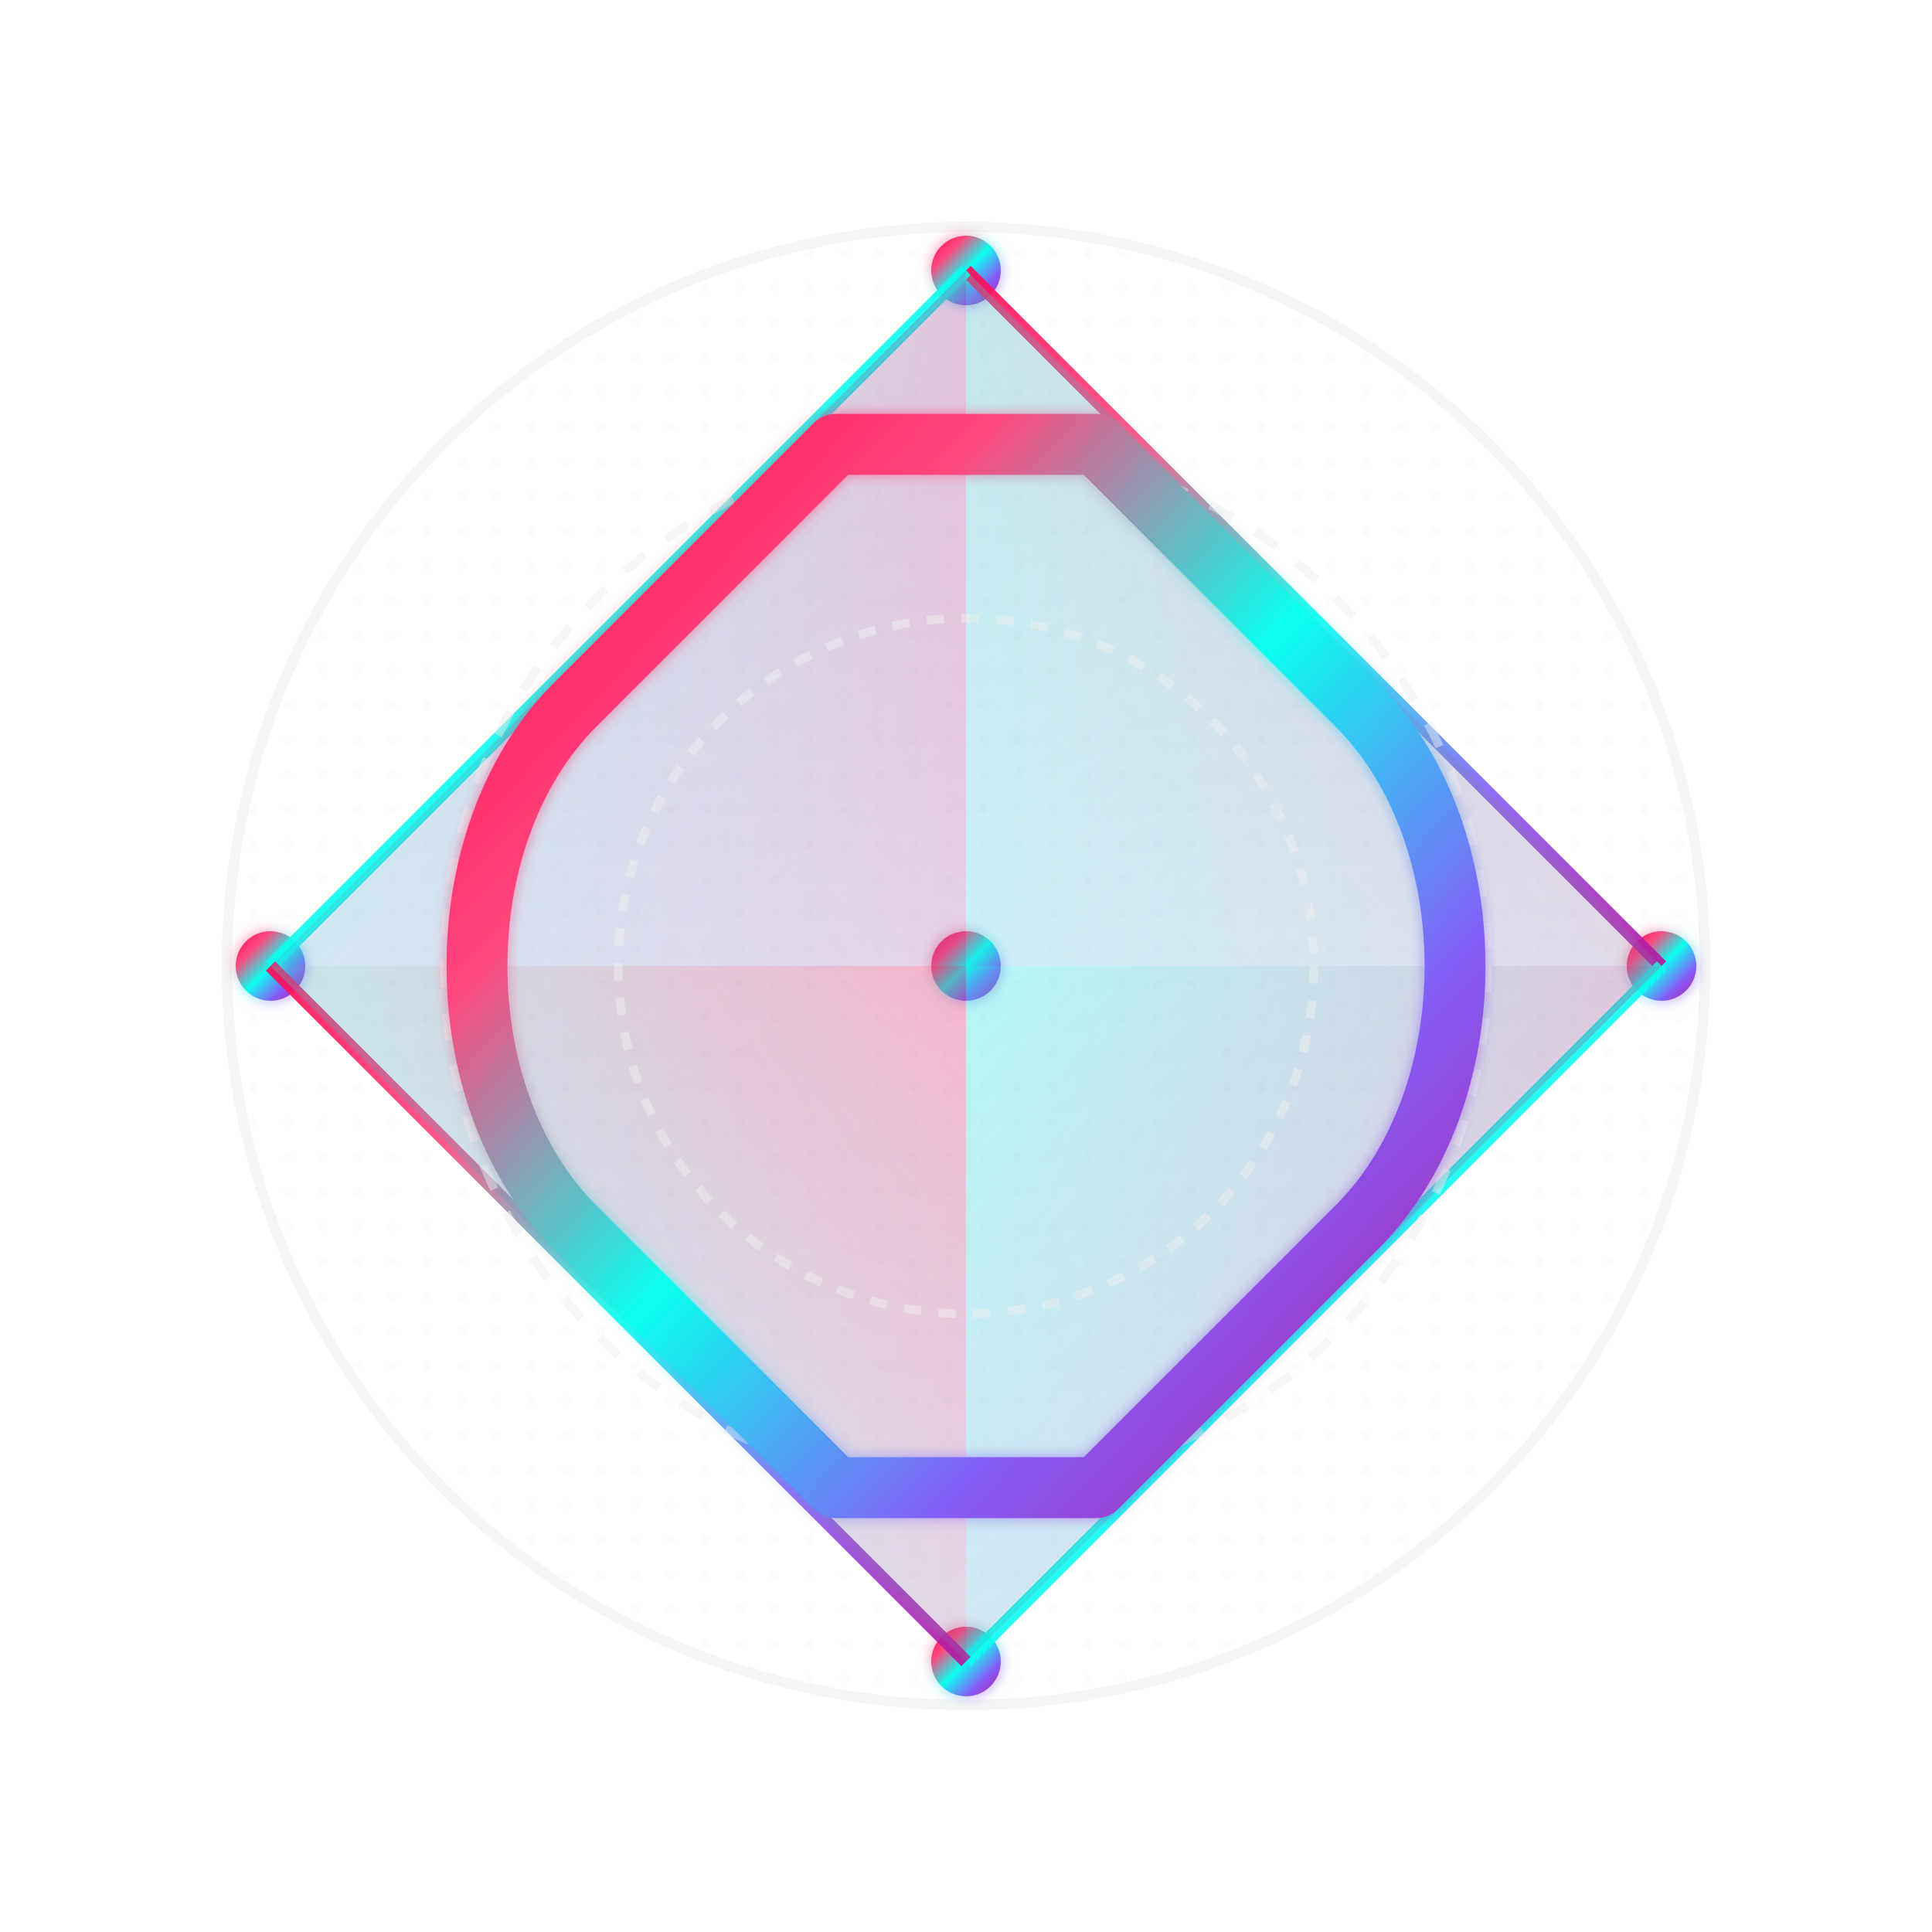
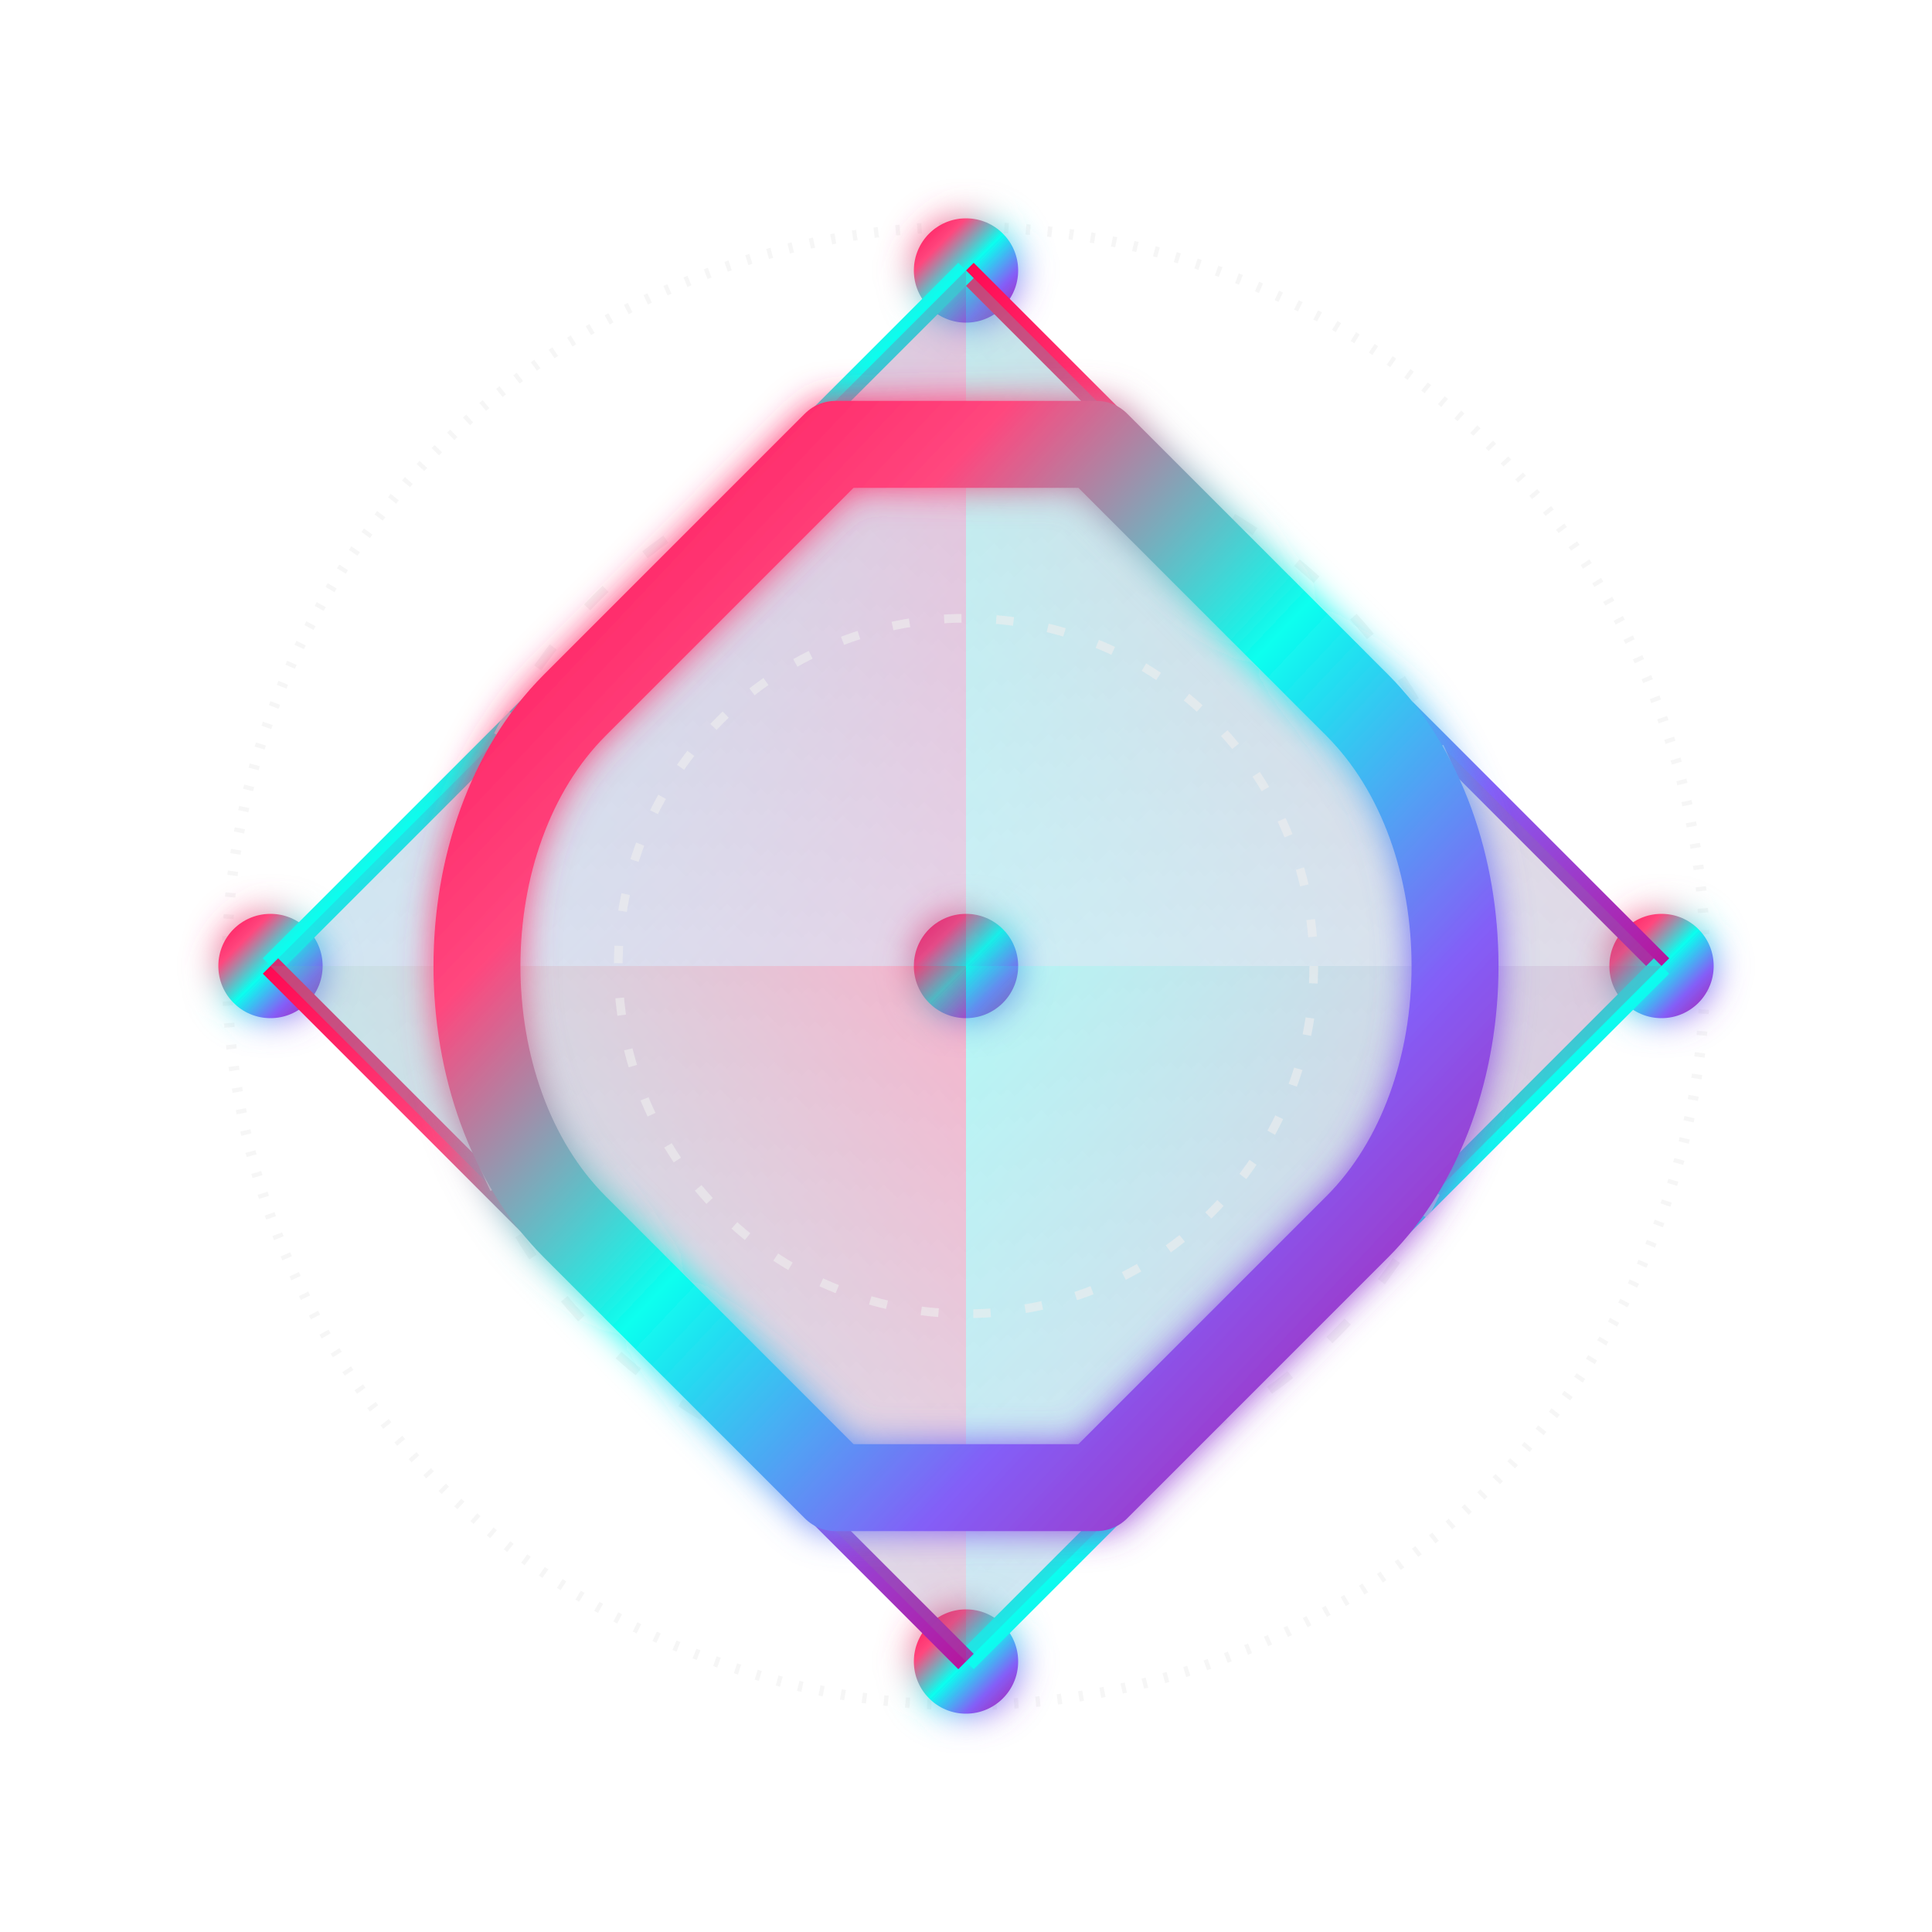
<svg xmlns="http://www.w3.org/2000/svg" viewBox="0 0 400 400" width="400" height="400">
  <defs>
    <linearGradient id="vibrantGradient" x1="0%" y1="0%" x2="100%" y2="100%">
      <stop offset="0%" style="stop-color:#FF0A54" />
      <stop offset="25%" style="stop-color:#FF477E" />
      <stop offset="50%" style="stop-color:#0AFFEF" />
      <stop offset="75%" style="stop-color:#845EF7" />
      <stop offset="100%" style="stop-color:#B5179E" />
    </linearGradient>
-     <filter id="ultraSharpGlow" x="-30%" y="-30%" width="160%" height="160%">
-       <feGaussianBlur in="SourceGraphic" stdDeviation="0.8" />
-       <feComponentTransfer>
-         <feFuncA type="linear" slope="0.6" />
-       </feComponentTransfer>
+     <filter id="mobileGlow">
+       <feGaussianBlur in="SourceGraphic" stdDeviation="2" result="blur" />
      <feMerge>
-         <feMergeNode />
+         <feMergeNode in="blur" />
        <feMergeNode in="SourceGraphic" />
      </feMerge>
    </filter>
    <radialGradient id="particleGradient" cx="50%" cy="50%" r="50%">
      <stop offset="0%" style="stop-color:#0AFFEF;stop-opacity:1.0" />
      <stop offset="40%" style="stop-color:#845EF7;stop-opacity:0.6" />
      <stop offset="100%" style="stop-color:#B5179E;stop-opacity:0" />
    </radialGradient>
    <linearGradient id="faceGradient1" x1="0%" y1="0%" x2="100%" y2="100%">
      <stop offset="0%" style="stop-color:#0AFFEF;stop-opacity:0.7" />
      <stop offset="100%" style="stop-color:#B5179E;stop-opacity:0.3" />
    </linearGradient>
    <linearGradient id="faceGradient2" x1="100%" y1="0%" x2="0%" y2="100%">
      <stop offset="0%" style="stop-color:#FF0A54;stop-opacity:0.7" />
      <stop offset="100%" style="stop-color:#0AFFEF;stop-opacity:0.3" />
    </linearGradient>
-     <pattern id="precisionPattern" patternUnits="userSpaceOnUse" width="4" height="4">
-       <rect width="4" height="4" fill="none" />
-       <circle cx="2" cy="2" r="0.5" fill="#EEEEEE" opacity="0.3" />
-     </pattern>
  </defs>
  <rect width="400" height="400" rx="8" fill="transparent" />
  <g transform="translate(200, 200) scale(1.8)">
-     <circle cx="0" cy="0" r="85" fill="url(#precisionPattern)" stroke="#EEEEEE" stroke-width="1.2" opacity="0.6" />
-     <g fill="url(#vibrantGradient)" opacity="1.0">
-       <circle cx="0" cy="-80" r="4" filter="url(#ultraSharpGlow)" />
-       <circle cx="80" cy="0" r="4" filter="url(#ultraSharpGlow)" />
-       <circle cx="0" cy="80" r="4" filter="url(#ultraSharpGlow)" />
-       <circle cx="-80" cy="0" r="4" filter="url(#ultraSharpGlow)" />
-       <circle cx="0" cy="0" r="4" filter="url(#ultraSharpGlow)" />
+     <circle cx="0" cy="0" r="85" fill="none" stroke="#EEEEEE" stroke-width="1.2" opacity="0.5" stroke-dasharray="0.5 2" />
+     <g fill="url(#vibrantGradient)" filter="url(#mobileGlow)">
+       <circle cx="0" cy="-80" r="6" />
+       <circle cx="80" cy="0" r="6" />
+       <circle cx="0" cy="80" r="6" />
+       <circle cx="-80" cy="0" r="6" />
+       <circle cx="0" cy="0" r="6" />
    </g>
-     <g stroke="url(#vibrantGradient)" stroke-width="1.5" opacity="0.9">
+     <g stroke="url(#vibrantGradient)" stroke-width="2.5" fill="none" opacity="1">
      <line x1="0" y1="-80" x2="80" y2="0" />
      <line x1="0" y1="-80" x2="0" y2="0" />
      <line x1="0" y1="-80" x2="-80" y2="0" />
-       <line x1="0" y1="-80" x2="0" y2="0" />
      <line x1="0" y1="80" x2="80" y2="0" />
      <line x1="0" y1="80" x2="0" y2="0" />
      <line x1="0" y1="80" x2="-80" y2="0" />
-       <line x1="0" y1="80" x2="0" y2="0" />
      <line x1="80" y1="0" x2="0" y2="0" />
      <line x1="0" y1="0" x2="-80" y2="0" />
    </g>
    <g opacity="0.4">
      <path d="M 0,-80 L 80,0 L 0,0 Z" fill="url(#faceGradient1)" />
      <path d="M 0,-80 L 0,0 L -80,0 Z" fill="url(#faceGradient2)" />
      <path d="M 0,-80 L -80,0 L 0,0 Z" fill="url(#faceGradient1)" />
      <path d="M 0,-80 L 0,0 L 80,0 Z" fill="url(#faceGradient2)" />
      <path d="M 0,80 L 80,0 L 0,0 Z" fill="url(#faceGradient2)" />
      <path d="M 0,80 L 0,0 L -80,0 Z" fill="url(#faceGradient1)" />
      <path d="M 0,80 L -80,0 L 0,0 Z" fill="url(#faceGradient2)" />
      <path d="M 0,80 L 0,0 L 80,0 Z" fill="url(#faceGradient1)" />
    </g>
-     <g stroke="#EEEEEE" stroke-width="1" opacity="0.5" fill="none">
-       <circle cx="0" cy="0" r="40" stroke-dasharray="2 2" />
-       <circle cx="0" cy="0" r="60" stroke-dasharray="3 3" />
+     <g stroke="#EEEEEE" stroke-width="1" opacity="0.6" fill="none">
+       <circle cx="0" cy="0" r="40" stroke-dasharray="2 4" />
+       <circle cx="0" cy="0" r="60" stroke-dasharray="3 6" />
    </g>
-     <path d="M -15,-60                 L -45,-30                 C -60,-15 -60,15 -45,30                 L -15,60                 L 15,60                 L 45,30                 C 60,15 60,-15 45,-30                 L 15,-60                 Z" fill="none" stroke="url(#vibrantGradient)" stroke-width="7" stroke-linejoin="round" stroke-linecap="round" filter="url(#ultraSharpGlow)">
-       <animate attributeName="stroke-width" values="7;8.5;7" dur="2.5s" repeatCount="indefinite" calcMode="spline" keySplines="0.4 0 0.2 1; 0.4 0 0.2 1" />
-     </path>
+     <path d="M -15,-60                 L -45,-30                 C -60,-15 -60,15 -45,30                 L -15,60                 L 15,60                 L 45,30                 C 60,15 60,-15 45,-30                 L 15,-60                 Z" fill="none" stroke="url(#vibrantGradient)" stroke-width="10" stroke-linejoin="round" stroke-linecap="round" filter="url(#mobileGlow)" />
  </g>
</svg>
